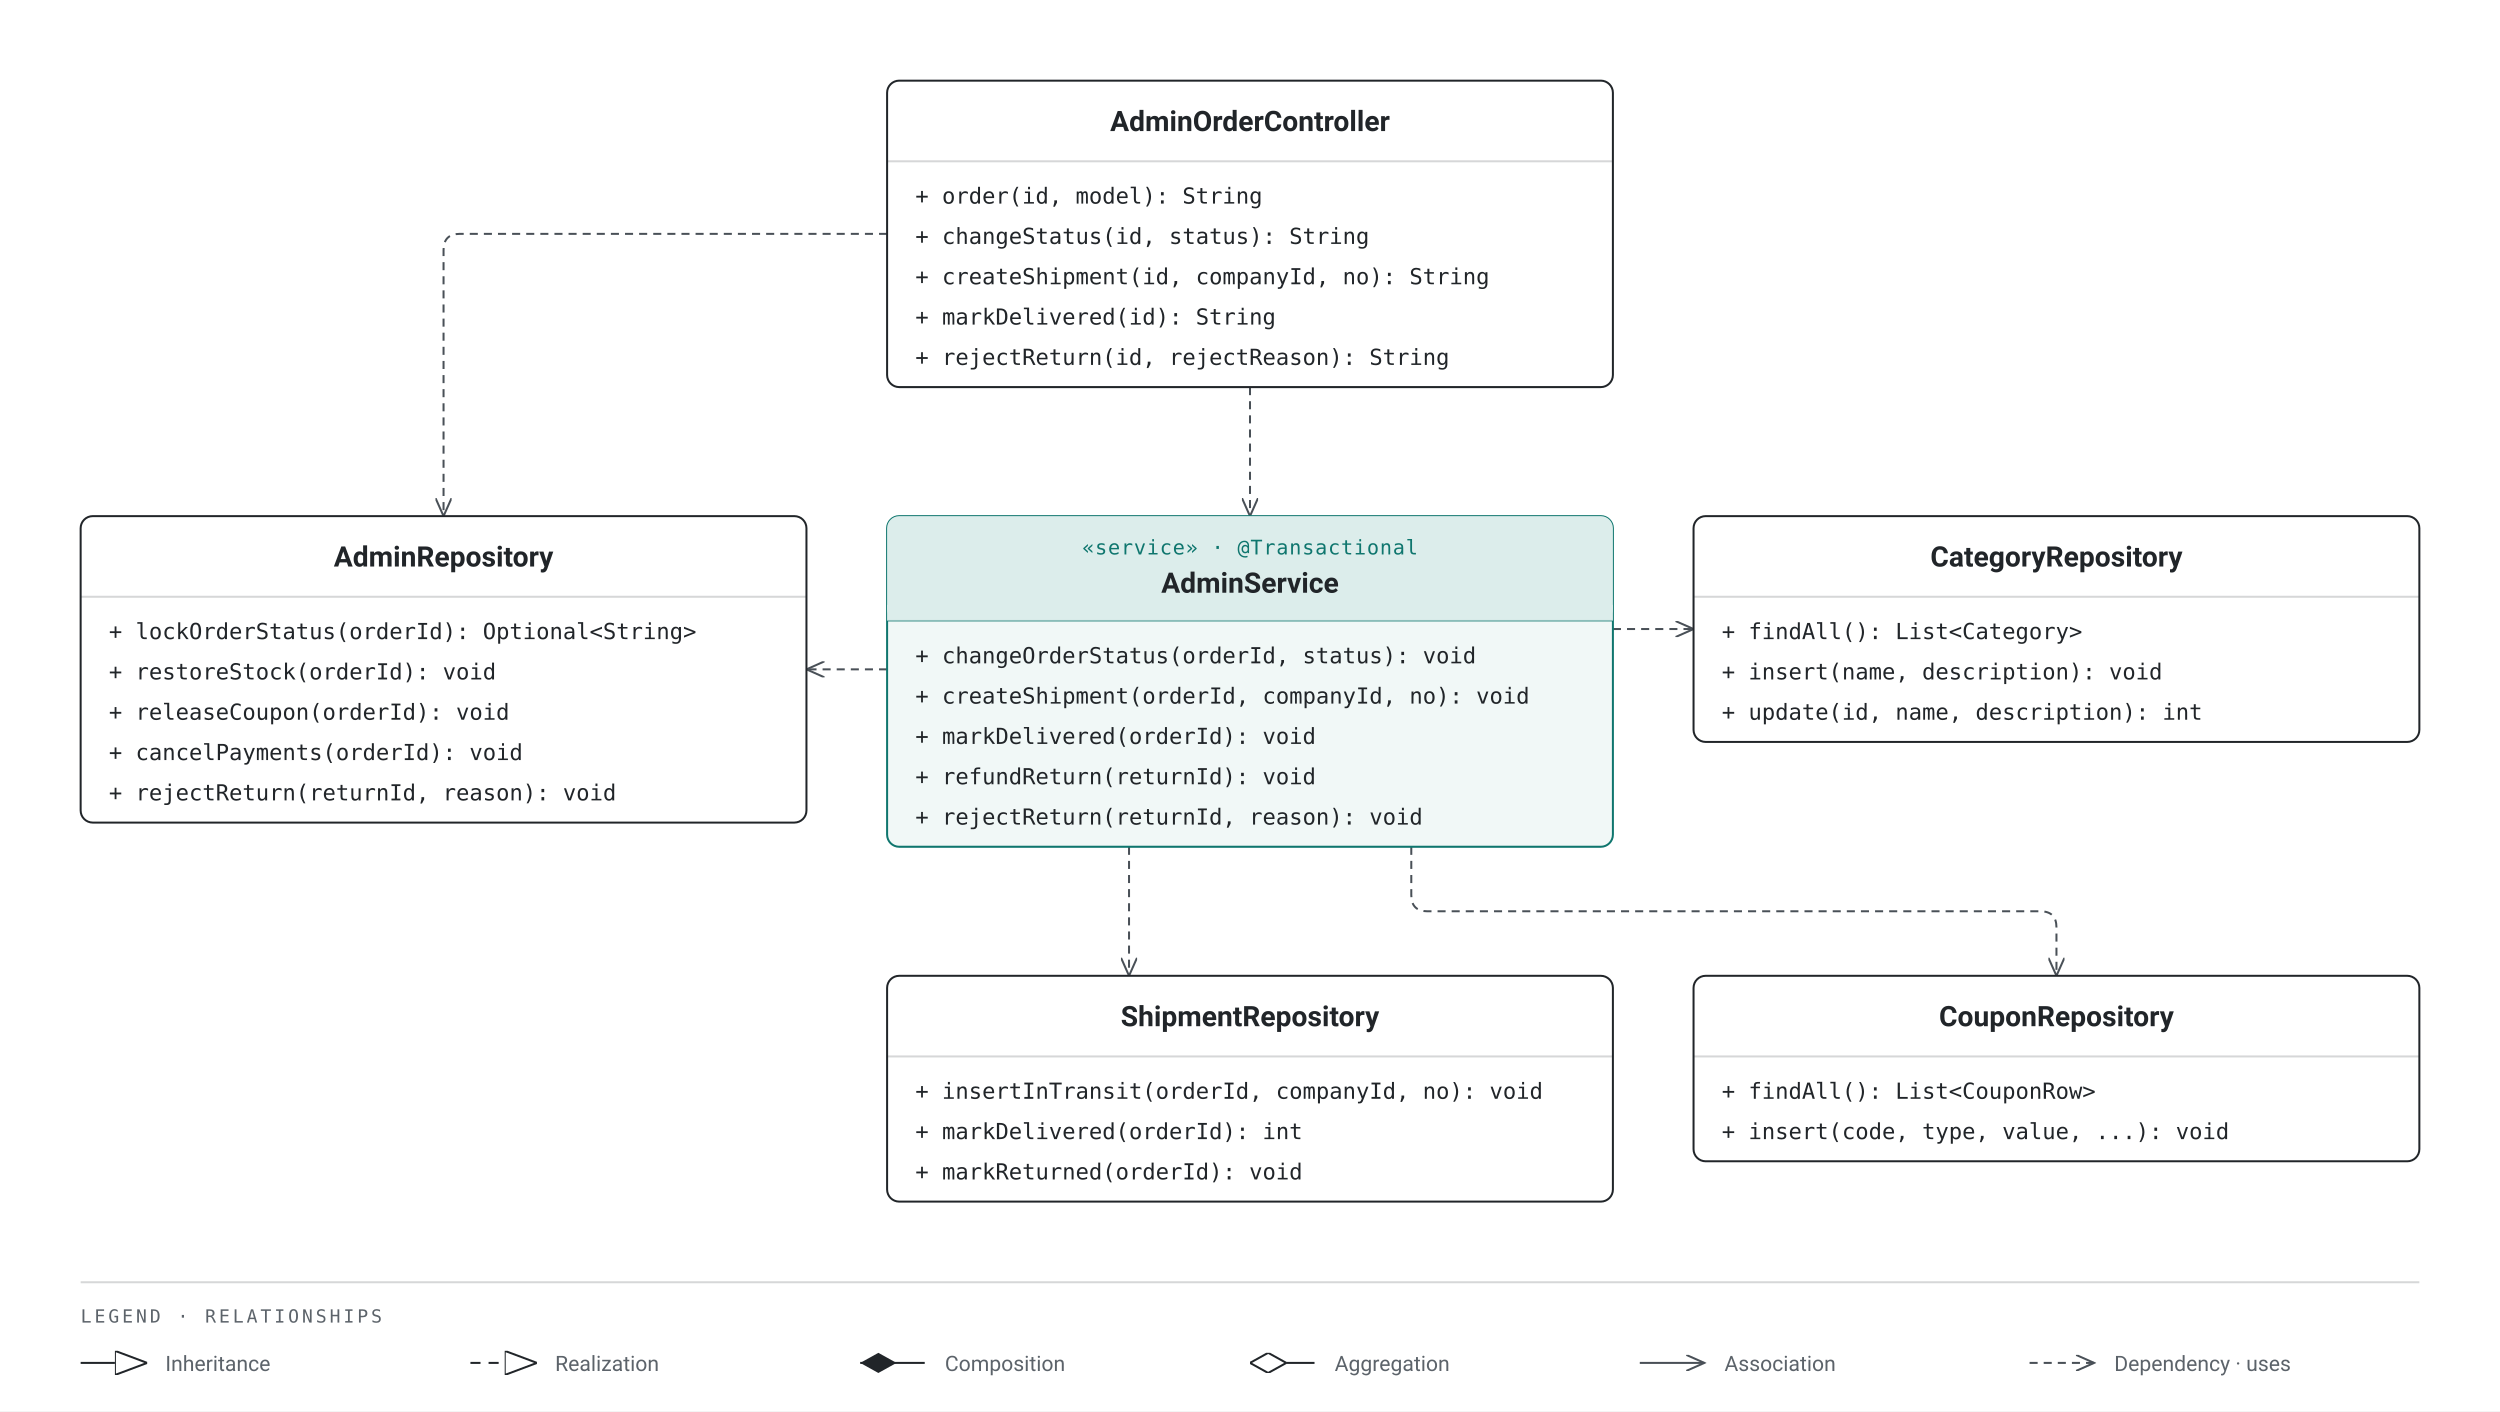
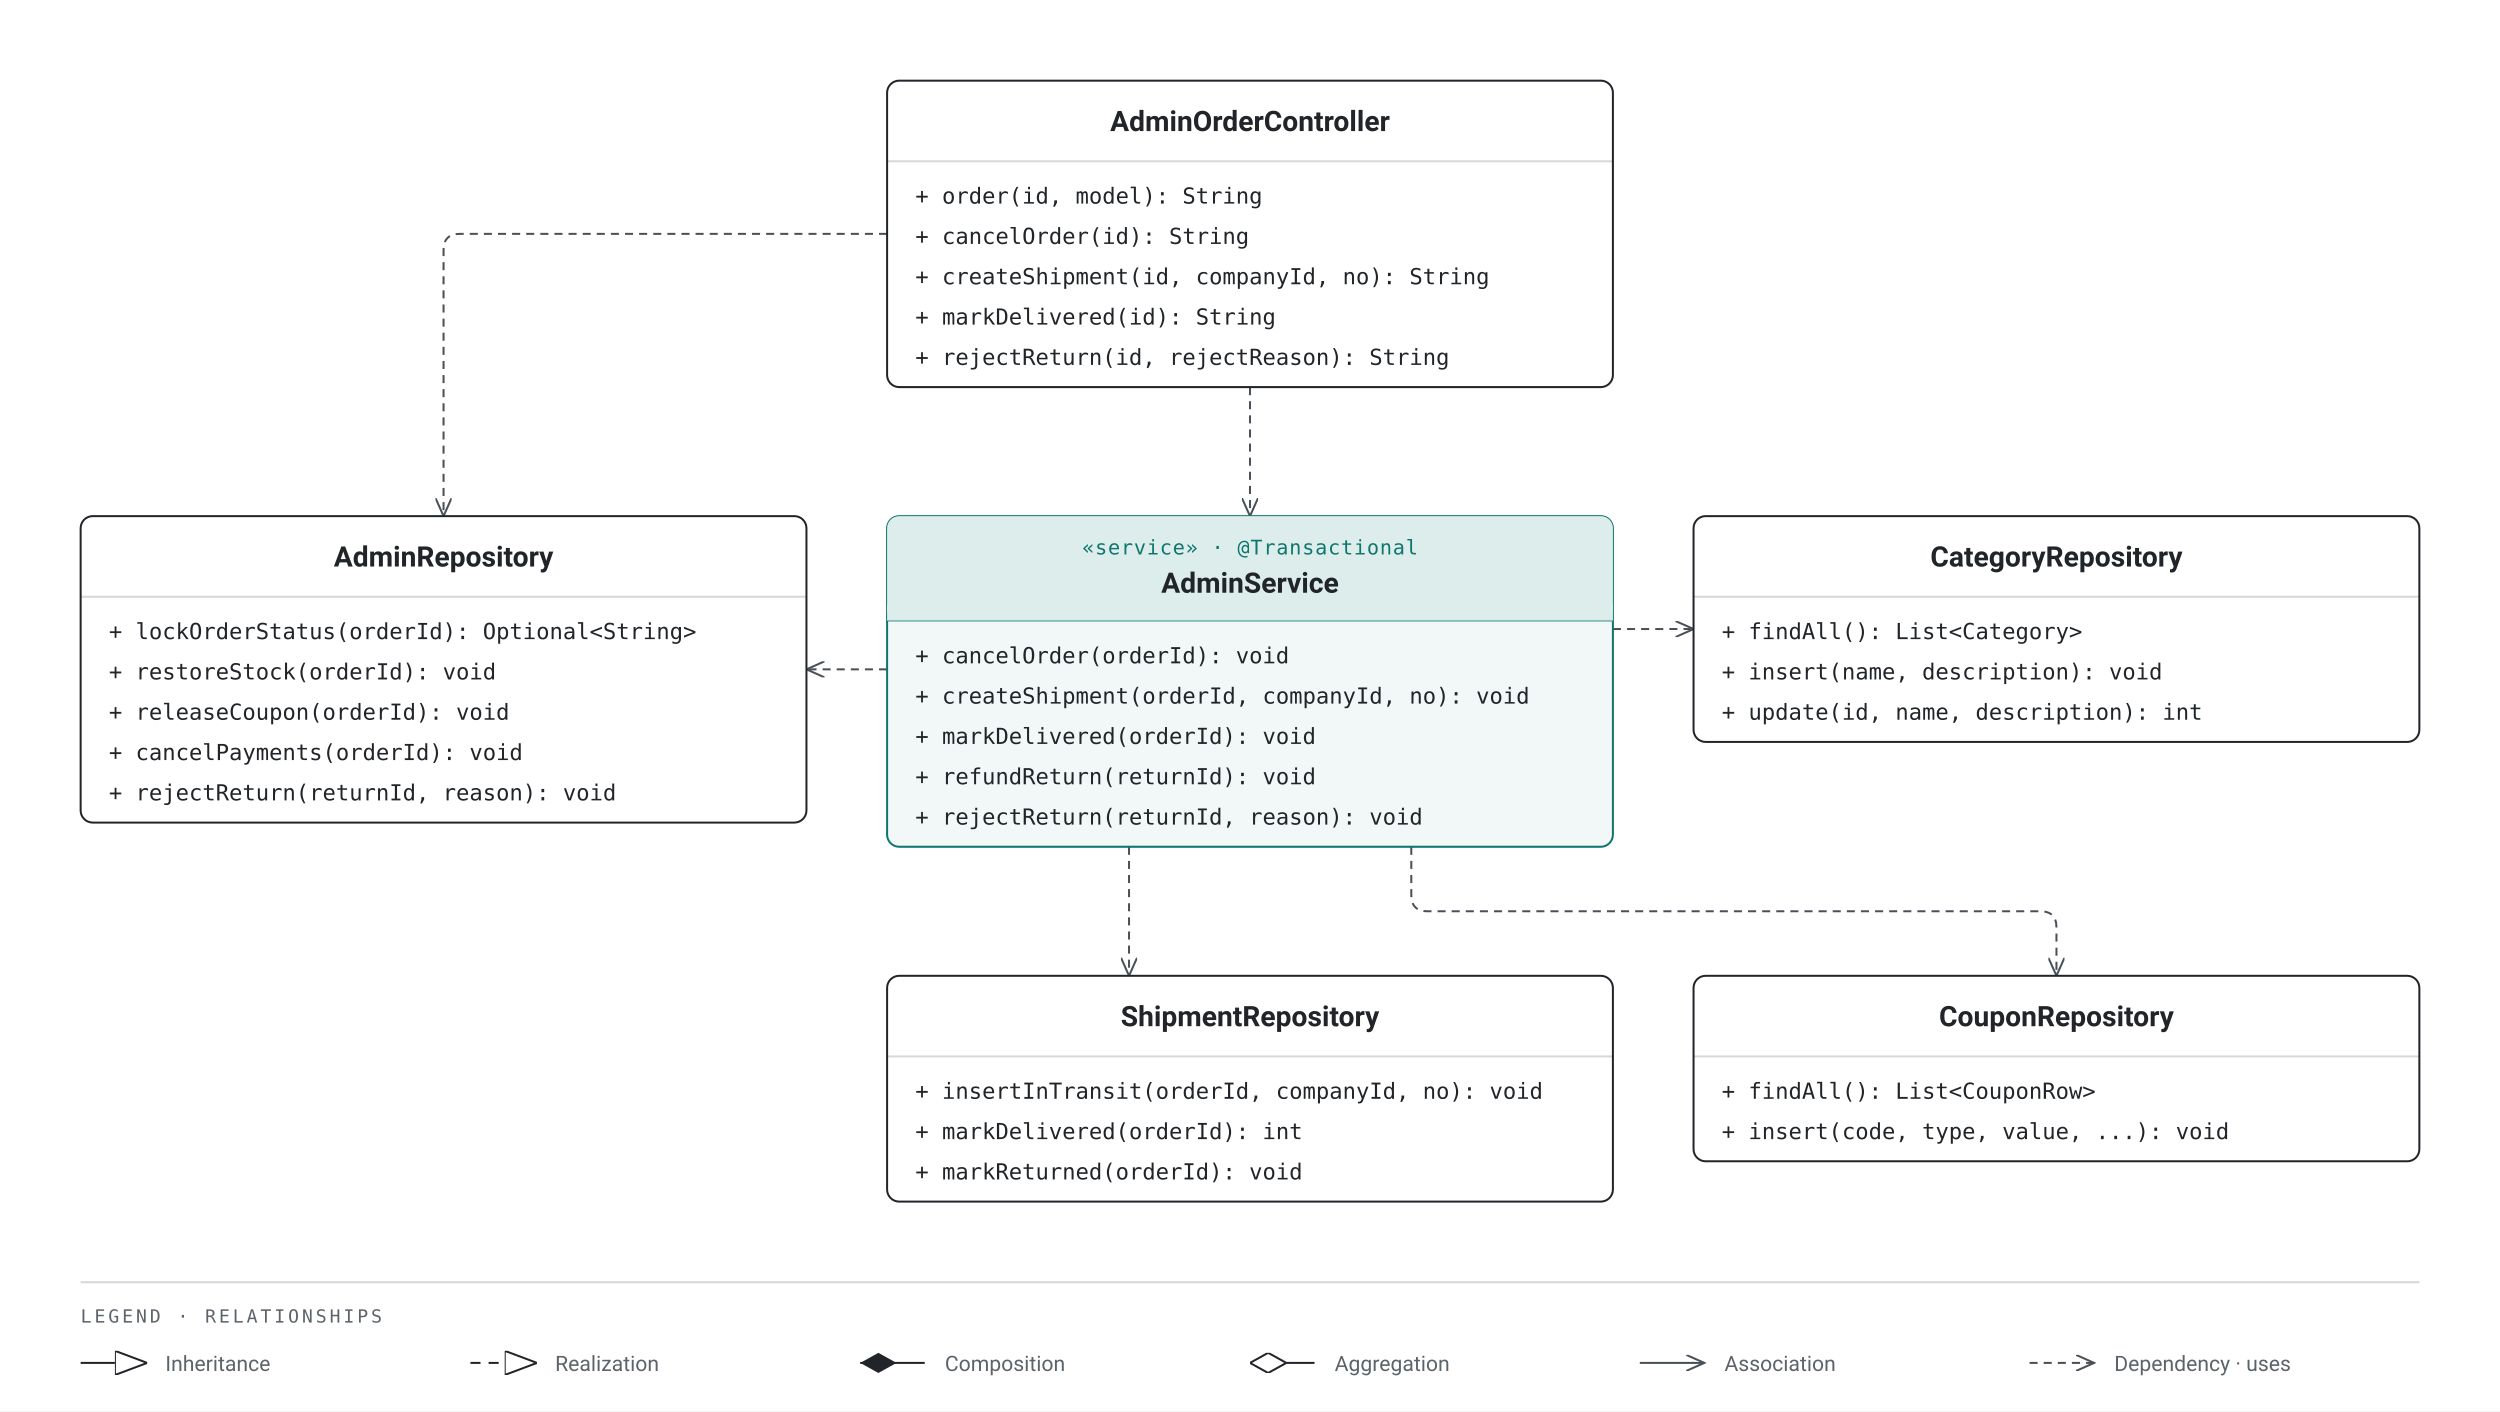
<svg xmlns="http://www.w3.org/2000/svg" id="class-5-admin-root" viewBox="0 0 1240 700" role="img" aria-labelledby="class-5-admin-title class-5-admin-desc">
  <defs>
    <marker id="uml-triangle" markerWidth="16" markerHeight="12" refX="15" refY="6" orient="auto" markerUnits="userSpaceOnUse">
      <polygon points="0 0, 16 6, 0 12" fill="#ffffff" stroke="#212529" stroke-width="1" />
    </marker>
    <marker id="uml-diamond-filled" markerWidth="18" markerHeight="10" refX="0" refY="5" orient="auto" markerUnits="userSpaceOnUse">
      <polygon points="0 5, 9 0, 18 5, 9 10" fill="#212529" />
    </marker>
    <marker id="uml-diamond-hollow" markerWidth="18" markerHeight="10" refX="0" refY="5" orient="auto" markerUnits="userSpaceOnUse">
      <polygon points="0 5, 9 0, 18 5, 9 10" fill="#ffffff" stroke="#212529" stroke-width="1" />
    </marker>
    <marker id="uml-open" markerWidth="10" markerHeight="8" refX="9" refY="4" orient="auto" markerUnits="userSpaceOnUse">
      <path d="M0,0 L9,4 L0,8" fill="none" stroke="#495057" stroke-width="1" />
    </marker>
  </defs>
  <rect width="100%" height="100%" fill="#ffffff" />
  <path d="M 620.0,192 L 620.0,256" fill="none" stroke="#495057" stroke-width="1" stroke-dasharray="4,3" marker-end="url(#uml-open)" />
  <path d="M 440,116 L 228,116 Q 220,116 220,124 L 220,256" fill="none" stroke="#495057" stroke-width="1" stroke-dasharray="4,3" marker-end="url(#uml-open)" />
  <path d="M 440,332 L 400,332" fill="none" stroke="#495057" stroke-width="1" stroke-dasharray="4,3" marker-end="url(#uml-open)" />
  <path d="M 800,312 L 840,312" fill="none" stroke="#495057" stroke-width="1" stroke-dasharray="4,3" marker-end="url(#uml-open)" />
  <path d="M 560,420 L 560,484" fill="none" stroke="#495057" stroke-width="1" stroke-dasharray="4,3" marker-end="url(#uml-open)" />
  <path d="M 700,420 L 700,444 Q 700,452 708,452 L 1012,452 Q 1020,452 1020,460 L 1020,484" fill="none" stroke="#495057" stroke-width="1" stroke-dasharray="4,3" marker-end="url(#uml-open)" />
  <rect x="440" y="40" width="360" height="152" rx="6" fill="#ffffff" />
  <rect x="440" y="40" width="360" height="152" rx="6" fill="#ffffff" stroke="#212529" stroke-width="1" />
  <text x="620.0" y="65" fill="#212529" font-size="14" font-weight="600" font-family="-apple-system, 'Segoe UI', Roboto, 'Helvetica Neue', Arial, sans-serif" text-anchor="middle">AdminOrderController</text>
  <line x1="440" y1="80" x2="800" y2="80" stroke="rgba(33,37,41,0.18)" stroke-width="1" />
  <text x="454" y="101" fill="#212529" font-size="11" font-family="ui-monospace, SFMono-Regular, Menlo, Consolas, monospace">+ order(id, model): String</text>
-   <text x="454" y="121" fill="#212529" font-size="11" font-family="ui-monospace, SFMono-Regular, Menlo, Consolas, monospace">+ changeStatus(id, status): String</text>
+   <text x="454" y="121" fill="#212529" font-size="11" font-family="ui-monospace, SFMono-Regular, Menlo, Consolas, monospace">+ cancelOrder(id): String</text>
  <text x="454" y="141" fill="#212529" font-size="11" font-family="ui-monospace, SFMono-Regular, Menlo, Consolas, monospace">+ createShipment(id, companyId, no): String</text>
  <text x="454" y="161" fill="#212529" font-size="11" font-family="ui-monospace, SFMono-Regular, Menlo, Consolas, monospace">+ markDelivered(id): String</text>
  <text x="454" y="181" fill="#212529" font-size="11" font-family="ui-monospace, SFMono-Regular, Menlo, Consolas, monospace">+ rejectReturn(id, rejectReason): String</text>
  <rect x="40" y="256" width="360" height="152" rx="6" fill="#ffffff" />
  <rect x="40" y="256" width="360" height="152" rx="6" fill="#ffffff" stroke="#212529" stroke-width="1" />
  <text x="220.0" y="281" fill="#212529" font-size="14" font-weight="600" font-family="-apple-system, 'Segoe UI', Roboto, 'Helvetica Neue', Arial, sans-serif" text-anchor="middle">AdminRepository</text>
  <line x1="40" y1="296" x2="400" y2="296" stroke="rgba(33,37,41,0.18)" stroke-width="1" />
  <text x="54" y="317" fill="#212529" font-size="11" font-family="ui-monospace, SFMono-Regular, Menlo, Consolas, monospace">+ lockOrderStatus(orderId): Optional&lt;String&gt;</text>
  <text x="54" y="337" fill="#212529" font-size="11" font-family="ui-monospace, SFMono-Regular, Menlo, Consolas, monospace">+ restoreStock(orderId): void</text>
  <text x="54" y="357" fill="#212529" font-size="11" font-family="ui-monospace, SFMono-Regular, Menlo, Consolas, monospace">+ releaseCoupon(orderId): void</text>
  <text x="54" y="377" fill="#212529" font-size="11" font-family="ui-monospace, SFMono-Regular, Menlo, Consolas, monospace">+ cancelPayments(orderId): void</text>
  <text x="54" y="397" fill="#212529" font-size="11" font-family="ui-monospace, SFMono-Regular, Menlo, Consolas, monospace">+ rejectReturn(returnId, reason): void</text>
  <rect x="440" y="256" width="360" height="164" rx="6" fill="#ffffff" />
  <rect x="440" y="256" width="360" height="164" rx="6" fill="#f1f8f7" stroke="#0f766e" stroke-width="1" />
  <rect x="440" y="256" width="360" height="52" rx="6" fill="#dcedeb" />
  <rect x="440" y="300" width="360" height="8" fill="#dcedeb" />
  <text x="620.0" y="275" fill="#0f766e" font-size="10" font-family="ui-monospace, SFMono-Regular, Menlo, Consolas, monospace" text-anchor="middle" letter-spacing="0.04em">«service» · @Transactional</text>
  <text x="620.0" y="294" fill="#212529" font-size="14" font-weight="600" font-family="-apple-system, 'Segoe UI', Roboto, 'Helvetica Neue', Arial, sans-serif" text-anchor="middle">AdminService</text>
  <line x1="440" y1="308" x2="800" y2="308" stroke="rgba(15,118,110,0.40)" stroke-width="1" />
-   <text x="454" y="329" fill="#212529" font-size="11" font-family="ui-monospace, SFMono-Regular, Menlo, Consolas, monospace">+ changeOrderStatus(orderId, status): void</text>
+   <text x="454" y="329" fill="#212529" font-size="11" font-family="ui-monospace, SFMono-Regular, Menlo, Consolas, monospace">+ cancelOrder(orderId): void</text>
  <text x="454" y="349" fill="#212529" font-size="11" font-family="ui-monospace, SFMono-Regular, Menlo, Consolas, monospace">+ createShipment(orderId, companyId, no): void</text>
  <text x="454" y="369" fill="#212529" font-size="11" font-family="ui-monospace, SFMono-Regular, Menlo, Consolas, monospace">+ markDelivered(orderId): void</text>
  <text x="454" y="389" fill="#212529" font-size="11" font-family="ui-monospace, SFMono-Regular, Menlo, Consolas, monospace">+ refundReturn(returnId): void</text>
  <text x="454" y="409" fill="#212529" font-size="11" font-family="ui-monospace, SFMono-Regular, Menlo, Consolas, monospace">+ rejectReturn(returnId, reason): void</text>
  <rect x="840" y="256" width="360" height="112" rx="6" fill="#ffffff" />
  <rect x="840" y="256" width="360" height="112" rx="6" fill="#ffffff" stroke="#212529" stroke-width="1" />
  <text x="1020.0" y="281" fill="#212529" font-size="14" font-weight="600" font-family="-apple-system, 'Segoe UI', Roboto, 'Helvetica Neue', Arial, sans-serif" text-anchor="middle">CategoryRepository</text>
  <line x1="840" y1="296" x2="1200" y2="296" stroke="rgba(33,37,41,0.18)" stroke-width="1" />
  <text x="854" y="317" fill="#212529" font-size="11" font-family="ui-monospace, SFMono-Regular, Menlo, Consolas, monospace">+ findAll(): List&lt;Category&gt;</text>
  <text x="854" y="337" fill="#212529" font-size="11" font-family="ui-monospace, SFMono-Regular, Menlo, Consolas, monospace">+ insert(name, description): void</text>
  <text x="854" y="357" fill="#212529" font-size="11" font-family="ui-monospace, SFMono-Regular, Menlo, Consolas, monospace">+ update(id, name, description): int</text>
  <rect x="440" y="484" width="360" height="112" rx="6" fill="#ffffff" />
  <rect x="440" y="484" width="360" height="112" rx="6" fill="#ffffff" stroke="#212529" stroke-width="1" />
  <text x="620.0" y="509" fill="#212529" font-size="14" font-weight="600" font-family="-apple-system, 'Segoe UI', Roboto, 'Helvetica Neue', Arial, sans-serif" text-anchor="middle">ShipmentRepository</text>
  <line x1="440" y1="524" x2="800" y2="524" stroke="rgba(33,37,41,0.18)" stroke-width="1" />
  <text x="454" y="545" fill="#212529" font-size="11" font-family="ui-monospace, SFMono-Regular, Menlo, Consolas, monospace">+ insertInTransit(orderId, companyId, no): void</text>
  <text x="454" y="565" fill="#212529" font-size="11" font-family="ui-monospace, SFMono-Regular, Menlo, Consolas, monospace">+ markDelivered(orderId): int</text>
  <text x="454" y="585" fill="#212529" font-size="11" font-family="ui-monospace, SFMono-Regular, Menlo, Consolas, monospace">+ markReturned(orderId): void</text>
  <rect x="840" y="484" width="360" height="92" rx="6" fill="#ffffff" />
  <rect x="840" y="484" width="360" height="92" rx="6" fill="#ffffff" stroke="#212529" stroke-width="1" />
  <text x="1020.0" y="509" fill="#212529" font-size="14" font-weight="600" font-family="-apple-system, 'Segoe UI', Roboto, 'Helvetica Neue', Arial, sans-serif" text-anchor="middle">CouponRepository</text>
  <line x1="840" y1="524" x2="1200" y2="524" stroke="rgba(33,37,41,0.18)" stroke-width="1" />
  <text x="854" y="545" fill="#212529" font-size="11" font-family="ui-monospace, SFMono-Regular, Menlo, Consolas, monospace">+ findAll(): List&lt;CouponRow&gt;</text>
  <text x="854" y="565" fill="#212529" font-size="11" font-family="ui-monospace, SFMono-Regular, Menlo, Consolas, monospace">+ insert(code, type, value, ...): void</text>
  <line x1="40" y1="636" x2="1200" y2="636" stroke="rgba(33,37,41,0.18)" stroke-width="1" />
  <text x="40" y="656" fill="#5c636a" font-size="9" font-family="ui-monospace, SFMono-Regular, Menlo, Consolas, monospace" letter-spacing="0.16em">LEGEND · RELATIONSHIPS</text>
  <line x1="40.0" y1="676" x2="72.0" y2="676" stroke="#212529" stroke-width="1" marker-end="url(#uml-triangle)" />
  <text x="82.0" y="680" fill="#5c636a" font-size="10.5" font-family="-apple-system, 'Segoe UI', Roboto, 'Helvetica Neue', Arial, sans-serif">Inheritance</text>
  <line x1="233.333" y1="676" x2="265.333" y2="676" stroke="#212529" stroke-width="1" stroke-dasharray="5,4" marker-end="url(#uml-triangle)" />
  <text x="275.333" y="680" fill="#5c636a" font-size="10.5" font-family="-apple-system, 'Segoe UI', Roboto, 'Helvetica Neue', Arial, sans-serif">Realization</text>
  <line x1="426.667" y1="676" x2="458.667" y2="676" stroke="#212529" stroke-width="1" marker-start="url(#uml-diamond-filled)" />
  <text x="468.667" y="680" fill="#5c636a" font-size="10.5" font-family="-apple-system, 'Segoe UI', Roboto, 'Helvetica Neue', Arial, sans-serif">Composition</text>
  <line x1="620.0" y1="676" x2="652.0" y2="676" stroke="#212529" stroke-width="1" marker-start="url(#uml-diamond-hollow)" />
  <text x="662.0" y="680" fill="#5c636a" font-size="10.5" font-family="-apple-system, 'Segoe UI', Roboto, 'Helvetica Neue', Arial, sans-serif">Aggregation</text>
  <line x1="813.333" y1="676" x2="845.333" y2="676" stroke="#495057" stroke-width="1" marker-end="url(#uml-open)" />
  <text x="855.333" y="680" fill="#5c636a" font-size="10.5" font-family="-apple-system, 'Segoe UI', Roboto, 'Helvetica Neue', Arial, sans-serif">Association</text>
  <line x1="1006.667" y1="676" x2="1038.667" y2="676" stroke="#495057" stroke-width="1" stroke-dasharray="4,3" marker-end="url(#uml-open)" />
  <text x="1048.667" y="680" fill="#5c636a" font-size="10.5" font-family="-apple-system, 'Segoe UI', Roboto, 'Helvetica Neue', Arial, sans-serif">Dependency · uses</text>
</svg>
